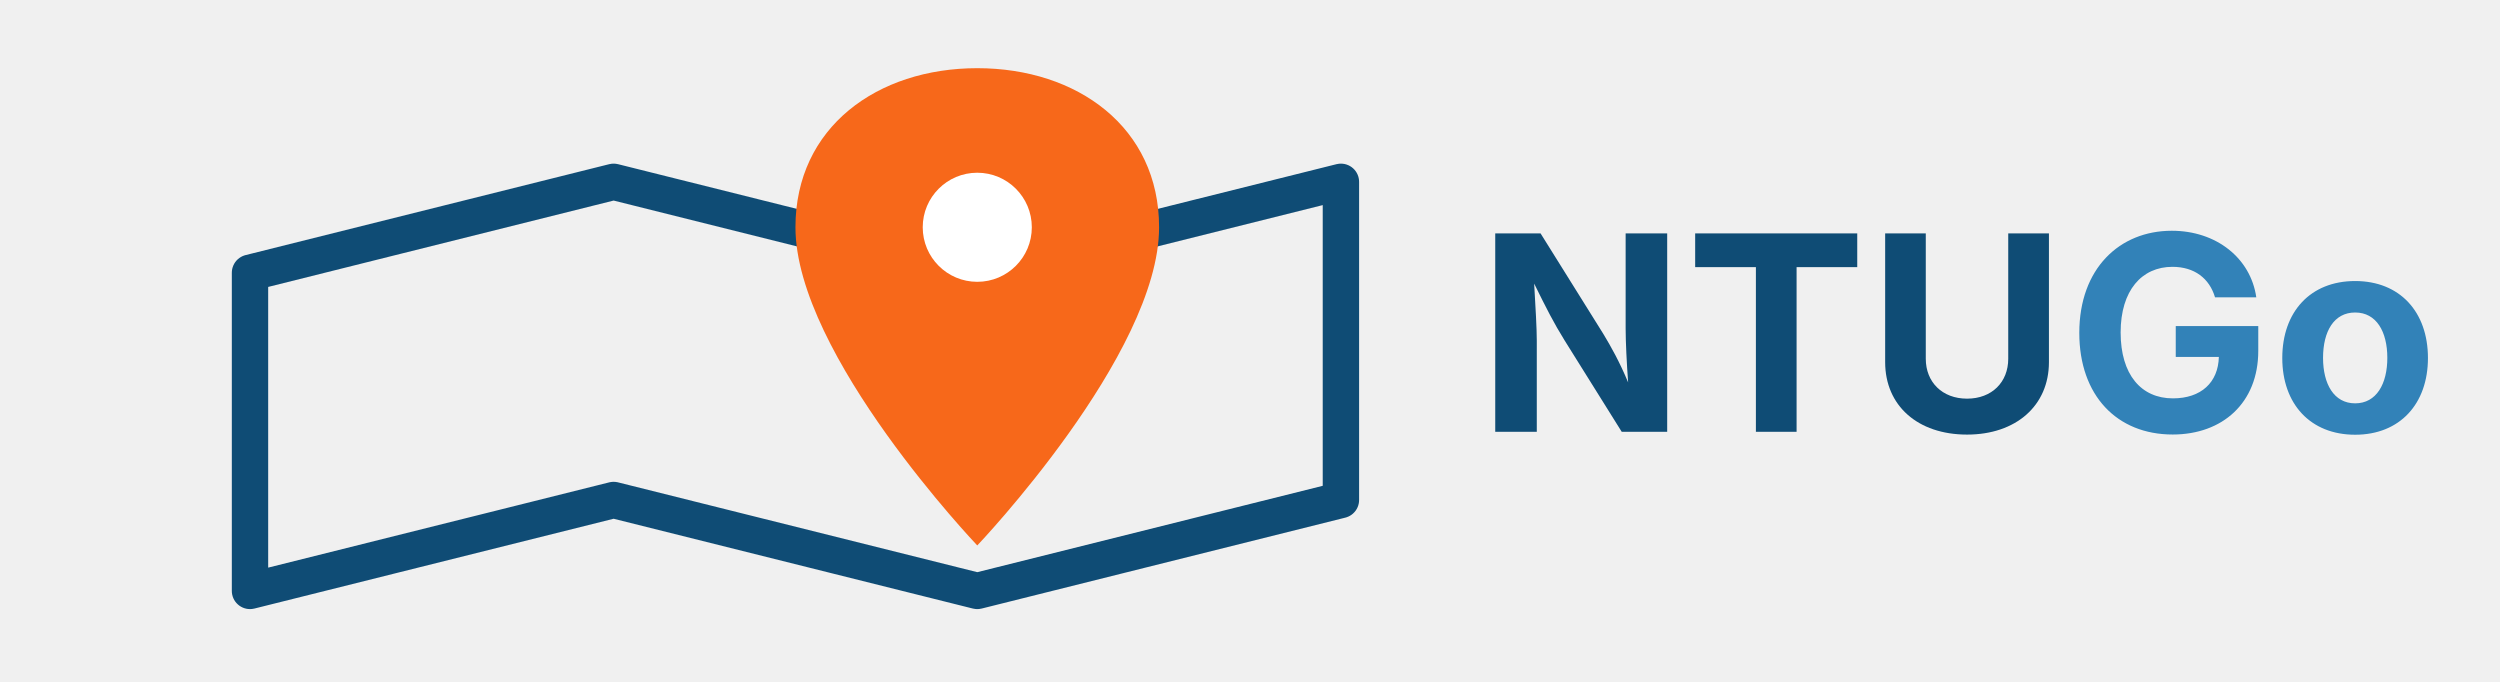
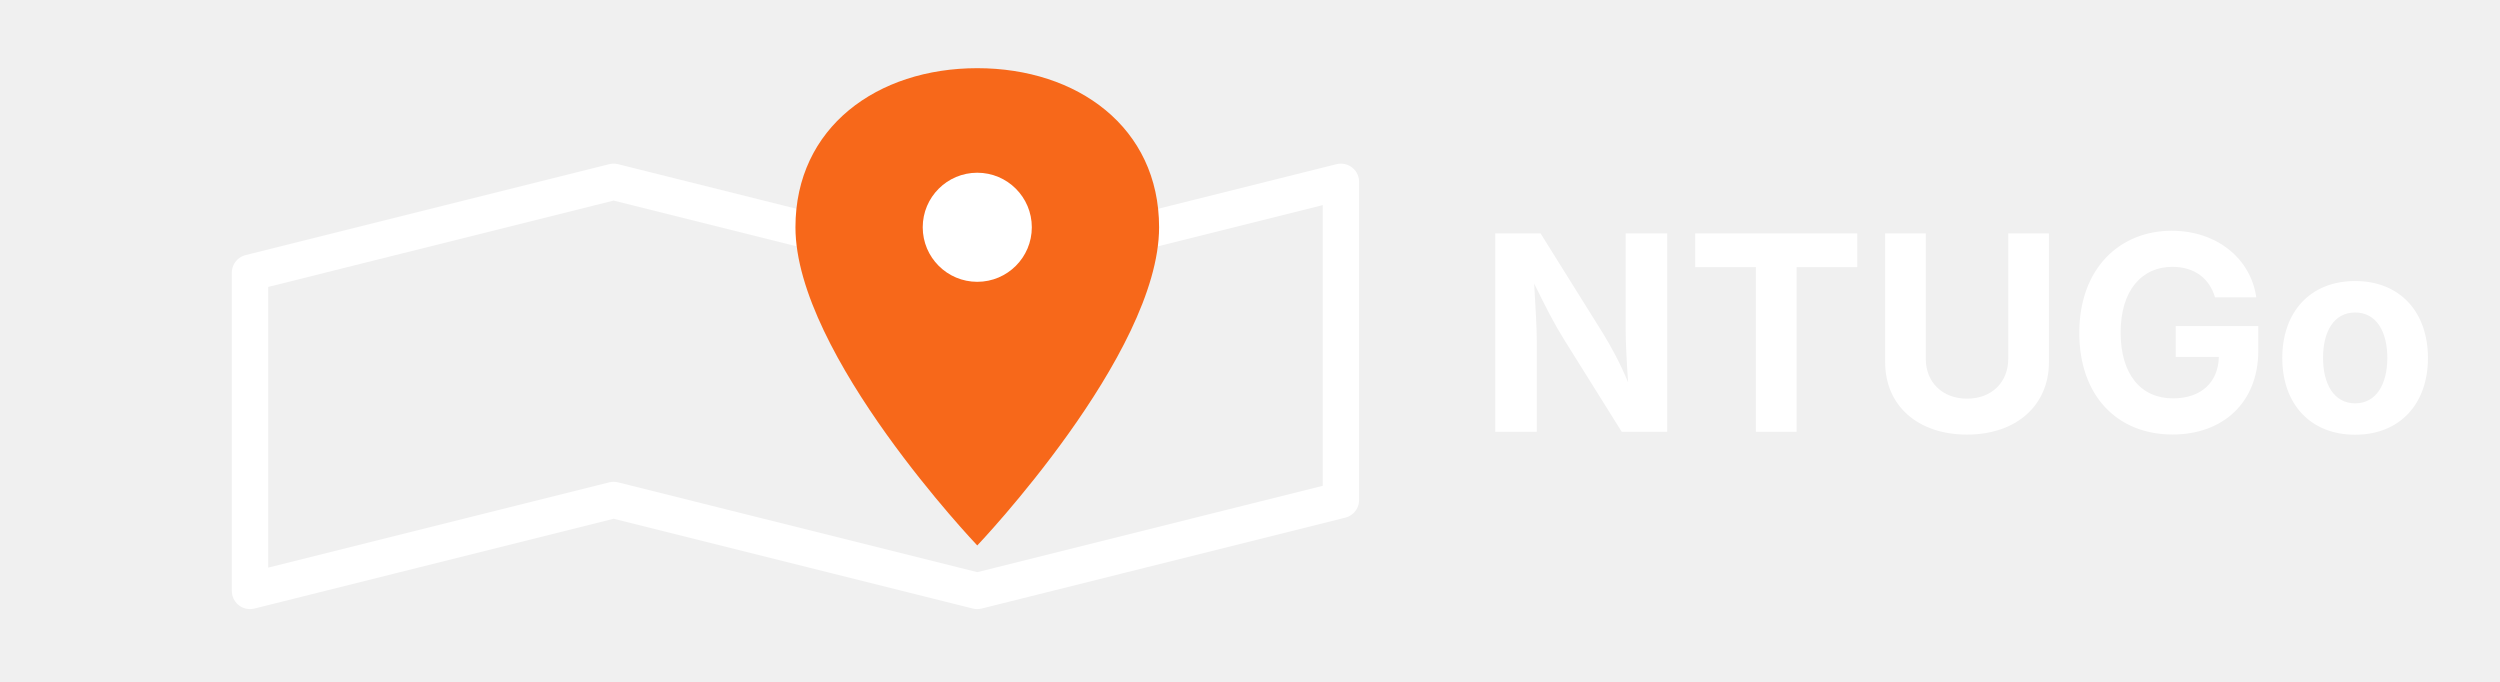
<svg xmlns="http://www.w3.org/2000/svg" width="550" height="150" viewBox="0 0 500 150" fill="none">
-   <path d="M30 60 L110 40 L190 60 L270 40 L270 110 L190 130 L110 110 L30 130 Z" stroke="#0F4C75" stroke-width="8" fill="none" stroke-linejoin="round" />
+   <path d="M30 60 L110 40 L190 60 L270 40 L270 110 L190 130 L110 110 L30 130 Z" stroke="#ffffff" stroke-width="8" fill="none" stroke-linejoin="round" />
  <path d="M150 50             C150 28, 168 15, 190 15             C212 15, 230 28, 230 50             C230 78, 190 120, 190 120             C190 120, 150 78, 150 50 Z" fill="#F7681A" />
  <circle cx="190" cy="50" r="12" fill="white" />
-   <text x="300" y="95" font-family="Inter, Arial" font-size="60" font-weight="700" fill="#0F4C75">
-     NTU<tspan fill="#3282B8">Go</tspan>
+   <text x="300" y="95" font-family="Inter, Arial" font-size="60" font-weight="700" fill="#ffffff">
+     NTU<tspan fill="#ffffff" opacity="0.8">Go</tspan>
  </text>
</svg>
